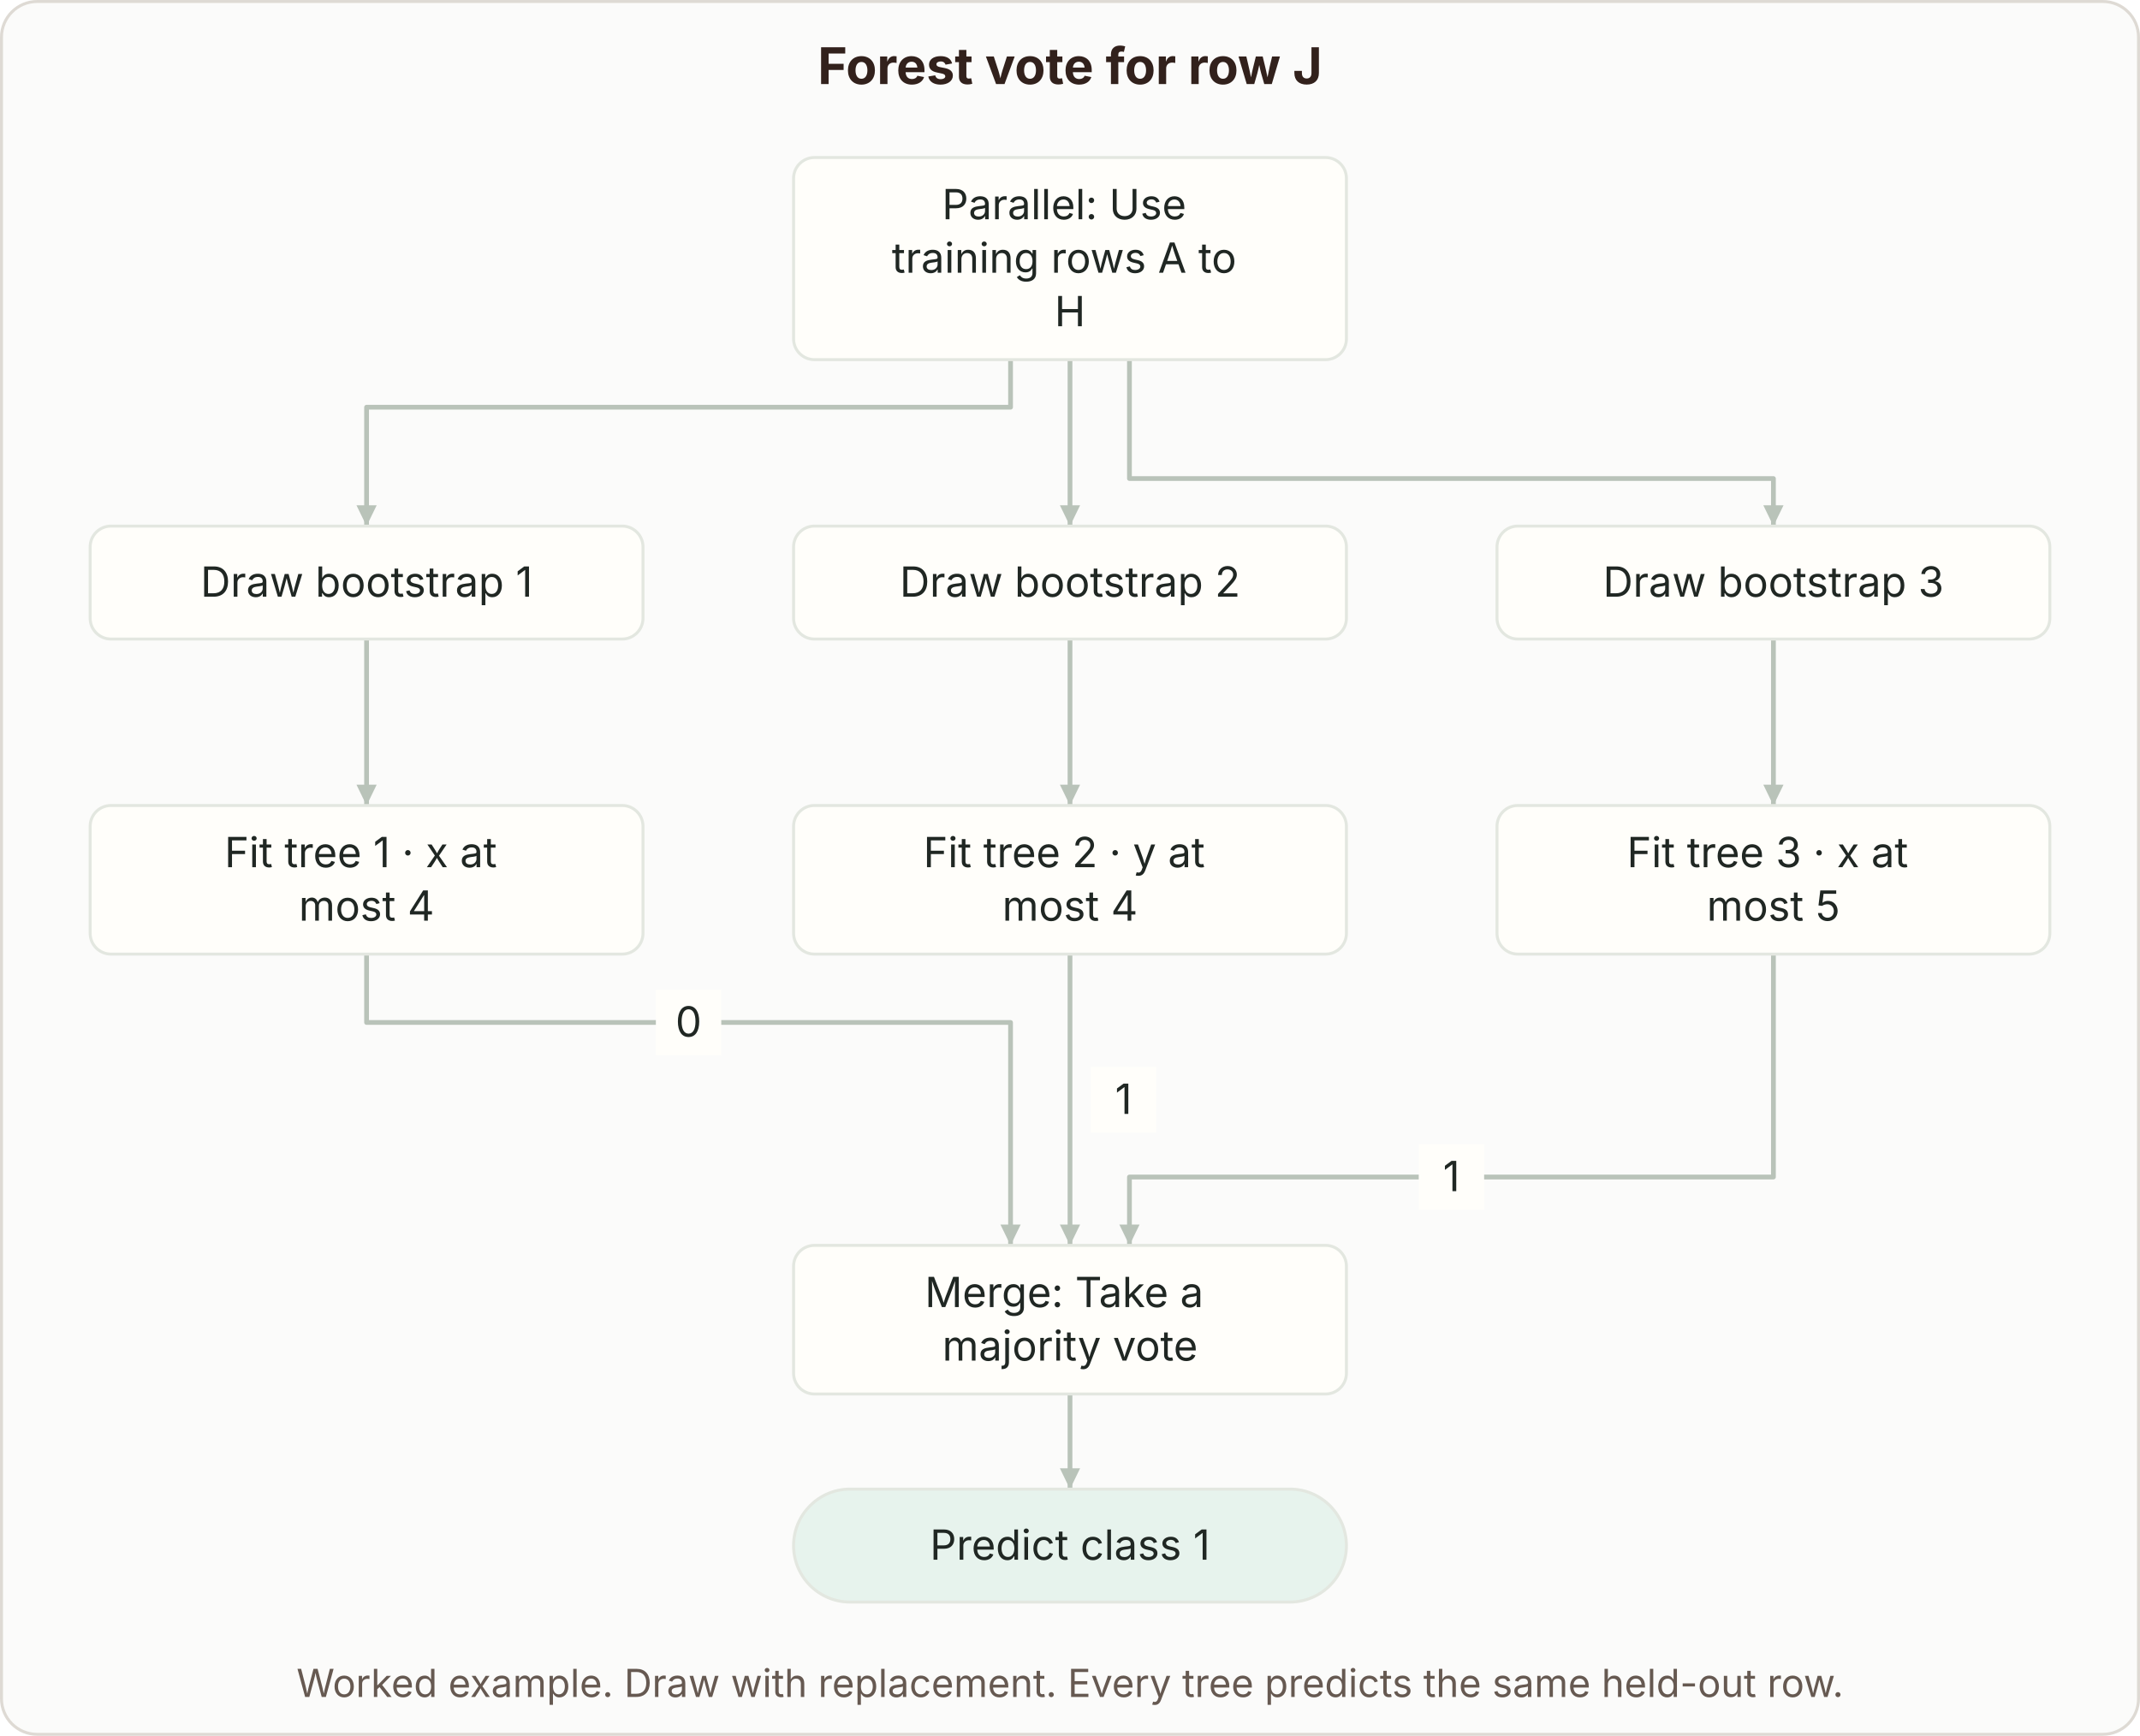
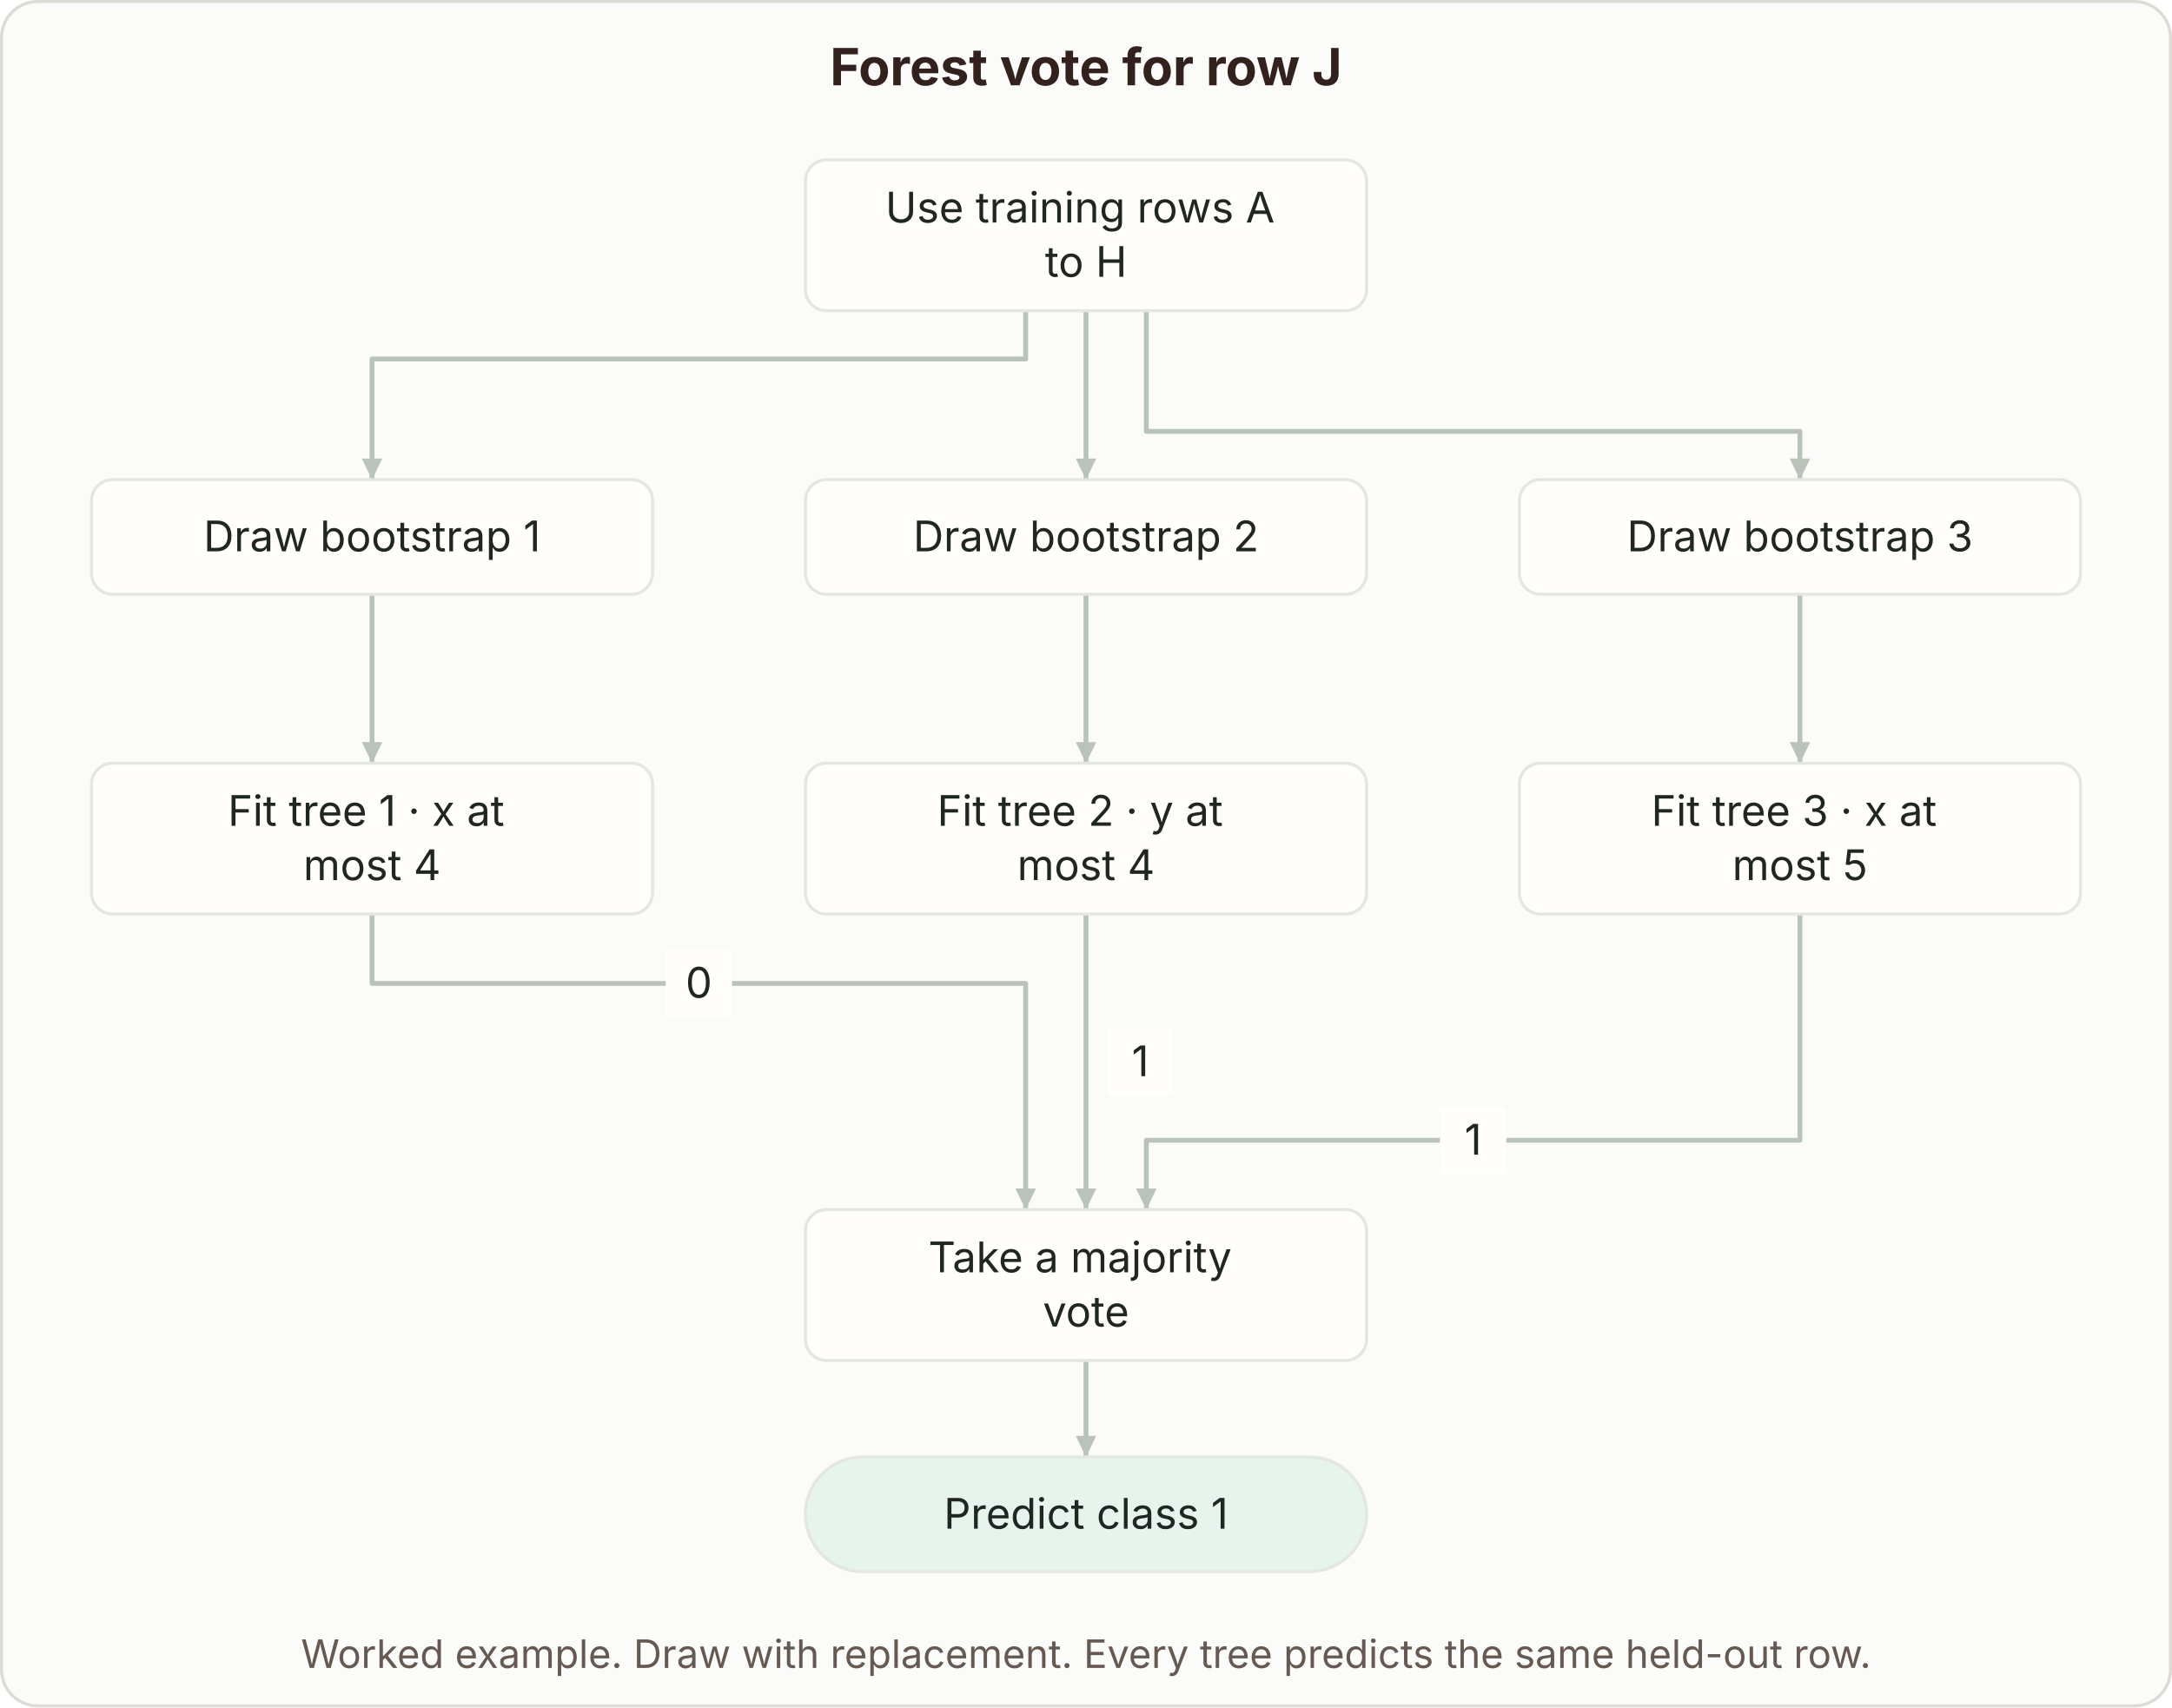
- <svg xmlns="http://www.w3.org/2000/svg" width="720" height="584" viewBox="0 0 720 584" role="img" aria-label="Forest vote for row J Use training rows A to H: simultaneous parallel routes Take a majority vote: merge incoming routes before continuing Use training rows A to H → Draw bootstrap 1 Draw bootstrap 1 → Fit tree 1 · x at most 4 Fit tree 1 · x at most 4 — 0 → Take a majority vote Use training rows A to H → Draw bootstrap 2 Draw bootstrap 2 → Fit tree 2 · y at most 4 Fit tree 2 · y at most 4 — 1 → Take a majority vote Use training rows A to H → Draw bootstrap 3 Draw bootstrap 3 → Fit tree 3 · x at most 5 Fit tree 3 · x at most 5 — 1 → Take a majority vote Take a majority vote → Predict class 1 Worked example. Draw with replacement. Every tree predicts the same held-out row." font-family="Inter, Liberation Sans, Arial, sans-serif" style="display:block;max-width:none;margin-inline:auto;--color-ink:#202723;--color-ink-2:#5d675f;--color-line:#e3e7e0;--viz-surface:#fffefa" data-tutor-diagram="flow">
-   <rect x="0.5" y="0.5" width="719" height="583" rx="12" fill="var(--viz-surface, #fbfbfa)" stroke="var(--color-line, #dedad4)" />
+ <svg xmlns="http://www.w3.org/2000/svg" width="720" height="566" viewBox="0 0 720 566" role="img" aria-label="Forest vote for row J Use training rows A to H: simultaneous parallel routes Take a majority vote: merge incoming routes before continuing Use training rows A to H → Draw bootstrap 1 Draw bootstrap 1 → Fit tree 1 · x at most 4 Fit tree 1 · x at most 4 — 0 → Take a majority vote Use training rows A to H → Draw bootstrap 2 Draw bootstrap 2 → Fit tree 2 · y at most 4 Fit tree 2 · y at most 4 — 1 → Take a majority vote Use training rows A to H → Draw bootstrap 3 Draw bootstrap 3 → Fit tree 3 · x at most 5 Fit tree 3 · x at most 5 — 1 → Take a majority vote Take a majority vote → Predict class 1 Worked example. Draw with replacement. Every tree predicts the same held-out row." font-family="Inter, Liberation Sans, Arial, sans-serif" style="display:block;max-width:none;margin-inline:auto;--color-ink:#202723;--color-ink-2:#5d675f;--color-line:#e3e7e0;--viz-surface:#fffefa" data-tutor-diagram="flow">
+   <rect x="0.5" y="0.5" width="719" height="565" rx="12" fill="var(--viz-surface, #fbfbfa)" stroke="var(--color-line, #dedad4)" />
  <text x="360" y="22.5" fill="var(--color-ink, #32211c)" font-size="17" font-weight="700" text-anchor="middle">
    <tspan x="360" y="28.28">Forest vote for row J</tspan>
  </text>
  <g transform="translate(0 39)">
    <g data-tutor-edge="s:a">
      <g>
-         <polyline points="340,82 340,98 123.333,98 123.333,138" fill="none" stroke="#b9c3b9" stroke-width="1.6" stroke-linecap="round" stroke-linejoin="round" />
-         <polygon points="123.333,138 119.933,131 126.733,131" fill="#b9c3b9" data-tutor-arrowhead="" />
+         <polyline points="340,64 340,80 123.333,80 123.333,120" fill="none" stroke="#b9c3b9" stroke-width="1.6" stroke-linecap="round" stroke-linejoin="round" />
+         <polygon points="123.333,120 119.933,113 126.733,113" fill="#b9c3b9" data-tutor-arrowhead="" />
      </g>
    </g>
    <g data-tutor-edge="a:d">
      <g>
-         <polyline points="123.333,176 123.333,192 123.333,192 123.333,232" fill="none" stroke="#b9c3b9" stroke-width="1.6" stroke-linecap="round" stroke-linejoin="round" />
-         <polygon points="123.333,232 119.933,225 126.733,225" fill="#b9c3b9" data-tutor-arrowhead="" />
+         <polyline points="123.333,158 123.333,174 123.333,174 123.333,214" fill="none" stroke="#b9c3b9" stroke-width="1.6" stroke-linecap="round" stroke-linejoin="round" />
+         <polygon points="123.333,214 119.933,207 126.733,207" fill="#b9c3b9" data-tutor-arrowhead="" />
      </g>
    </g>
    <g data-tutor-edge="d:v">
      <g>
-         <polyline points="123.333,282 123.333,305 340,305 340,380" fill="none" stroke="#b9c3b9" stroke-width="1.6" stroke-linecap="round" stroke-linejoin="round" />
-         <polygon points="340,380 336.6,373 343.4,373" fill="#b9c3b9" data-tutor-arrowhead="" />
+         <polyline points="123.333,264 123.333,287 340,287 340,362" fill="none" stroke="#b9c3b9" stroke-width="1.6" stroke-linecap="round" stroke-linejoin="round" />
+         <polygon points="340,362 336.6,355 343.4,355" fill="#b9c3b9" data-tutor-arrowhead="" />
      </g>
    </g>
    <g data-tutor-edge="s:b">
      <g>
-         <polyline points="360,82 360,110 360,110 360,138" fill="none" stroke="#b9c3b9" stroke-width="1.6" stroke-linecap="round" stroke-linejoin="round" />
-         <polygon points="360,138 356.6,131 363.4,131" fill="#b9c3b9" data-tutor-arrowhead="" />
+         <polyline points="360,64 360,92 360,92 360,120" fill="none" stroke="#b9c3b9" stroke-width="1.6" stroke-linecap="round" stroke-linejoin="round" />
+         <polygon points="360,120 356.6,113 363.4,113" fill="#b9c3b9" data-tutor-arrowhead="" />
      </g>
    </g>
    <g data-tutor-edge="b:e">
      <g>
-         <polyline points="360,176 360,204 360,204 360,232" fill="none" stroke="#b9c3b9" stroke-width="1.6" stroke-linecap="round" stroke-linejoin="round" />
-         <polygon points="360,232 356.6,225 363.4,225" fill="#b9c3b9" data-tutor-arrowhead="" />
+         <polyline points="360,158 360,186 360,186 360,214" fill="none" stroke="#b9c3b9" stroke-width="1.6" stroke-linecap="round" stroke-linejoin="round" />
+         <polygon points="360,214 356.6,207 363.4,207" fill="#b9c3b9" data-tutor-arrowhead="" />
      </g>
    </g>
    <g data-tutor-edge="e:v">
      <g>
-         <polyline points="360,282 360,331 360,331 360,380" fill="none" stroke="#b9c3b9" stroke-width="1.6" stroke-linecap="round" stroke-linejoin="round" />
-         <polygon points="360,380 356.6,373 363.4,373" fill="#b9c3b9" data-tutor-arrowhead="" />
+         <polyline points="360,264 360,313 360,313 360,362" fill="none" stroke="#b9c3b9" stroke-width="1.6" stroke-linecap="round" stroke-linejoin="round" />
+         <polygon points="360,362 356.6,355 363.4,355" fill="#b9c3b9" data-tutor-arrowhead="" />
      </g>
    </g>
    <g data-tutor-edge="s:c">
      <g>
-         <polyline points="380,82 380,122 596.667,122 596.667,138" fill="none" stroke="#b9c3b9" stroke-width="1.6" stroke-linecap="round" stroke-linejoin="round" />
-         <polygon points="596.667,138 593.267,131 600.067,131" fill="#b9c3b9" data-tutor-arrowhead="" />
+         <polyline points="380,64 380,104 596.667,104 596.667,120" fill="none" stroke="#b9c3b9" stroke-width="1.6" stroke-linecap="round" stroke-linejoin="round" />
+         <polygon points="596.667,120 593.267,113 600.067,113" fill="#b9c3b9" data-tutor-arrowhead="" />
      </g>
    </g>
    <g data-tutor-edge="c:f">
      <g>
-         <polyline points="596.667,176 596.667,216 596.667,216 596.667,232" fill="none" stroke="#b9c3b9" stroke-width="1.6" stroke-linecap="round" stroke-linejoin="round" />
-         <polygon points="596.667,232 593.267,225 600.067,225" fill="#b9c3b9" data-tutor-arrowhead="" />
+         <polyline points="596.667,158 596.667,198 596.667,198 596.667,214" fill="none" stroke="#b9c3b9" stroke-width="1.6" stroke-linecap="round" stroke-linejoin="round" />
+         <polygon points="596.667,214 593.267,207 600.067,207" fill="#b9c3b9" data-tutor-arrowhead="" />
      </g>
    </g>
    <g data-tutor-edge="f:v">
      <g>
-         <polyline points="596.667,282 596.667,357 380,357 380,380" fill="none" stroke="#b9c3b9" stroke-width="1.6" stroke-linecap="round" stroke-linejoin="round" />
-         <polygon points="380,380 376.6,373 383.4,373" fill="#b9c3b9" data-tutor-arrowhead="" />
+         <polyline points="596.667,264 596.667,339 380,339 380,362" fill="none" stroke="#b9c3b9" stroke-width="1.6" stroke-linecap="round" stroke-linejoin="round" />
+         <polygon points="380,362 376.6,355 383.4,355" fill="#b9c3b9" data-tutor-arrowhead="" />
      </g>
    </g>
    <g data-tutor-edge="v:w">
      <g>
-         <polyline points="360,430 360,446 360,446 360,462" fill="none" stroke="#b9c3b9" stroke-width="1.6" stroke-linecap="round" stroke-linejoin="round" />
-         <polygon points="360,462 356.6,455 363.4,455" fill="#b9c3b9" data-tutor-arrowhead="" />
+         <polyline points="360,412 360,428 360,428 360,444" fill="none" stroke="#b9c3b9" stroke-width="1.6" stroke-linecap="round" stroke-linejoin="round" />
+         <polygon points="360,444 356.6,437 363.4,437" fill="#b9c3b9" data-tutor-arrowhead="" />
      </g>
    </g>
    <g>
-       <rect x="220.667" y="294" width="22" height="22" fill="#fffefa" />
-       <text x="231.667" y="305" fill="#202723" font-size="14" font-weight="400" text-anchor="middle">
-         <tspan x="231.667" y="309.76">0</tspan>
+       <rect x="220.667" y="276" width="22" height="22" fill="#fffefa" />
+       <text x="231.667" y="287" fill="#202723" font-size="14" font-weight="400" text-anchor="middle">
+         <tspan x="231.667" y="291.76">0</tspan>
      </text>
    </g>
    <g>
-       <rect x="367" y="320" width="22" height="22" fill="#fffefa" />
-       <text x="378" y="331" fill="#202723" font-size="14" font-weight="400" text-anchor="middle">
-         <tspan x="378" y="335.76">1</tspan>
+       <rect x="367" y="302" width="22" height="22" fill="#fffefa" />
+       <text x="378" y="313" fill="#202723" font-size="14" font-weight="400" text-anchor="middle">
+         <tspan x="378" y="317.76">1</tspan>
      </text>
    </g>
    <g>
-       <rect x="477.333" y="346" width="22" height="22" fill="#fffefa" />
-       <text x="488.333" y="357" fill="#202723" font-size="14" font-weight="400" text-anchor="middle">
-         <tspan x="488.333" y="361.76">1</tspan>
+       <rect x="477.333" y="328" width="22" height="22" fill="#fffefa" />
+       <text x="488.333" y="339" fill="#202723" font-size="14" font-weight="400" text-anchor="middle">
+         <tspan x="488.333" y="343.76">1</tspan>
      </text>
    </g>
    <g data-tutor-node="s" data-tutor-role="fork">
-       <rect x="267" y="14" width="186" height="68" rx="7" fill="#fffefa" stroke="#e3e7e0" stroke-width="1" />
-       <text x="360" y="48" fill="#202723" font-size="14" font-weight="400" text-anchor="middle">
-         <tspan x="360" y="34.76">Parallel: Use</tspan>
-         <tspan x="360" y="52.76">training rows A to</tspan>
-         <tspan x="360" y="70.76">H</tspan>
+       <rect x="267" y="14" width="186" height="50" rx="7" fill="#fffefa" stroke="#e3e7e0" stroke-width="1" />
+       <text x="360" y="39" fill="#202723" font-size="14" font-weight="400" text-anchor="middle">
+         <tspan x="360" y="34.76">Use training rows A</tspan>
+         <tspan x="360" y="52.76">to H</tspan>
      </text>
    </g>
    <g data-tutor-node="a" data-tutor-role="process">
-       <rect x="30.333" y="138" width="186" height="38" rx="7" fill="#fffefa" stroke="#e3e7e0" stroke-width="1" />
-       <text x="123.333" y="157" fill="#202723" font-size="14" font-weight="400" text-anchor="middle">
-         <tspan x="123.333" y="161.76">Draw bootstrap 1</tspan>
+       <rect x="30.333" y="120" width="186" height="38" rx="7" fill="#fffefa" stroke="#e3e7e0" stroke-width="1" />
+       <text x="123.333" y="139" fill="#202723" font-size="14" font-weight="400" text-anchor="middle">
+         <tspan x="123.333" y="143.76">Draw bootstrap 1</tspan>
      </text>
    </g>
    <g data-tutor-node="b" data-tutor-role="process">
-       <rect x="267" y="138" width="186" height="38" rx="7" fill="#fffefa" stroke="#e3e7e0" stroke-width="1" />
-       <text x="360" y="157" fill="#202723" font-size="14" font-weight="400" text-anchor="middle">
-         <tspan x="360" y="161.76">Draw bootstrap 2</tspan>
+       <rect x="267" y="120" width="186" height="38" rx="7" fill="#fffefa" stroke="#e3e7e0" stroke-width="1" />
+       <text x="360" y="139" fill="#202723" font-size="14" font-weight="400" text-anchor="middle">
+         <tspan x="360" y="143.76">Draw bootstrap 2</tspan>
      </text>
    </g>
    <g data-tutor-node="c" data-tutor-role="process">
-       <rect x="503.667" y="138" width="186" height="38" rx="7" fill="#fffefa" stroke="#e3e7e0" stroke-width="1" />
-       <text x="596.667" y="157" fill="#202723" font-size="14" font-weight="400" text-anchor="middle">
-         <tspan x="596.667" y="161.76">Draw bootstrap 3</tspan>
+       <rect x="503.667" y="120" width="186" height="38" rx="7" fill="#fffefa" stroke="#e3e7e0" stroke-width="1" />
+       <text x="596.667" y="139" fill="#202723" font-size="14" font-weight="400" text-anchor="middle">
+         <tspan x="596.667" y="143.76">Draw bootstrap 3</tspan>
      </text>
    </g>
    <g data-tutor-node="d" data-tutor-role="process">
-       <rect x="30.333" y="232" width="186" height="50" rx="7" fill="#fffefa" stroke="#e3e7e0" stroke-width="1" />
-       <text x="123.333" y="257" fill="#202723" font-size="14" font-weight="400" text-anchor="middle">
-         <tspan x="123.333" y="252.76">Fit tree 1 · x at</tspan>
-         <tspan x="123.333" y="270.76">most 4</tspan>
+       <rect x="30.333" y="214" width="186" height="50" rx="7" fill="#fffefa" stroke="#e3e7e0" stroke-width="1" />
+       <text x="123.333" y="239" fill="#202723" font-size="14" font-weight="400" text-anchor="middle">
+         <tspan x="123.333" y="234.76">Fit tree 1 · x at</tspan>
+         <tspan x="123.333" y="252.76">most 4</tspan>
      </text>
    </g>
    <g data-tutor-node="e" data-tutor-role="process">
-       <rect x="267" y="232" width="186" height="50" rx="7" fill="#fffefa" stroke="#e3e7e0" stroke-width="1" />
-       <text x="360" y="257" fill="#202723" font-size="14" font-weight="400" text-anchor="middle">
-         <tspan x="360" y="252.76">Fit tree 2 · y at</tspan>
-         <tspan x="360" y="270.76">most 4</tspan>
+       <rect x="267" y="214" width="186" height="50" rx="7" fill="#fffefa" stroke="#e3e7e0" stroke-width="1" />
+       <text x="360" y="239" fill="#202723" font-size="14" font-weight="400" text-anchor="middle">
+         <tspan x="360" y="234.76">Fit tree 2 · y at</tspan>
+         <tspan x="360" y="252.76">most 4</tspan>
      </text>
    </g>
    <g data-tutor-node="f" data-tutor-role="process">
-       <rect x="503.667" y="232" width="186" height="50" rx="7" fill="#fffefa" stroke="#e3e7e0" stroke-width="1" />
-       <text x="596.667" y="257" fill="#202723" font-size="14" font-weight="400" text-anchor="middle">
-         <tspan x="596.667" y="252.76">Fit tree 3 · x at</tspan>
-         <tspan x="596.667" y="270.76">most 5</tspan>
+       <rect x="503.667" y="214" width="186" height="50" rx="7" fill="#fffefa" stroke="#e3e7e0" stroke-width="1" />
+       <text x="596.667" y="239" fill="#202723" font-size="14" font-weight="400" text-anchor="middle">
+         <tspan x="596.667" y="234.76">Fit tree 3 · x at</tspan>
+         <tspan x="596.667" y="252.76">most 5</tspan>
      </text>
    </g>
    <g data-tutor-node="v" data-tutor-role="merge">
-       <rect x="267" y="380" width="186" height="50" rx="7" fill="#fffefa" stroke="#e3e7e0" stroke-width="1" />
-       <text x="360" y="405" fill="#202723" font-size="14" font-weight="400" text-anchor="middle">
-         <tspan x="360" y="400.76">Merge: Take a</tspan>
-         <tspan x="360" y="418.76">majority vote</tspan>
+       <rect x="267" y="362" width="186" height="50" rx="7" fill="#fffefa" stroke="#e3e7e0" stroke-width="1" />
+       <text x="360" y="387" fill="#202723" font-size="14" font-weight="400" text-anchor="middle">
+         <tspan x="360" y="382.76">Take a majority</tspan>
+         <tspan x="360" y="400.76">vote</tspan>
      </text>
    </g>
    <g data-tutor-node="w" data-tutor-role="outcome">
-       <rect x="267" y="462" width="186" height="38" rx="19" fill="#e7f3ed" stroke="#e3e7e0" stroke-width="1" />
-       <text x="360" y="481" fill="#202723" font-size="14" font-weight="400" text-anchor="middle">
-         <tspan x="360" y="485.76">Predict class 1</tspan>
+       <rect x="267" y="444" width="186" height="38" rx="19" fill="#e7f3ed" stroke="#e3e7e0" stroke-width="1" />
+       <text x="360" y="463" fill="#202723" font-size="14" font-weight="400" text-anchor="middle">
+         <tspan x="360" y="467.76">Predict class 1</tspan>
      </text>
    </g>
  </g>
-   <text x="360" y="566.5" fill="var(--color-ink-2, #665951)" font-size="13" font-weight="400" text-anchor="middle">
-     <tspan x="360" y="570.92">Worked example. Draw with replacement. Every tree predicts the same held-out row.</tspan>
+   <text x="360" y="548.5" fill="var(--color-ink-2, #665951)" font-size="13" font-weight="400" text-anchor="middle">
+     <tspan x="360" y="552.92">Worked example. Draw with replacement. Every tree predicts the same held-out row.</tspan>
  </text>
</svg>
